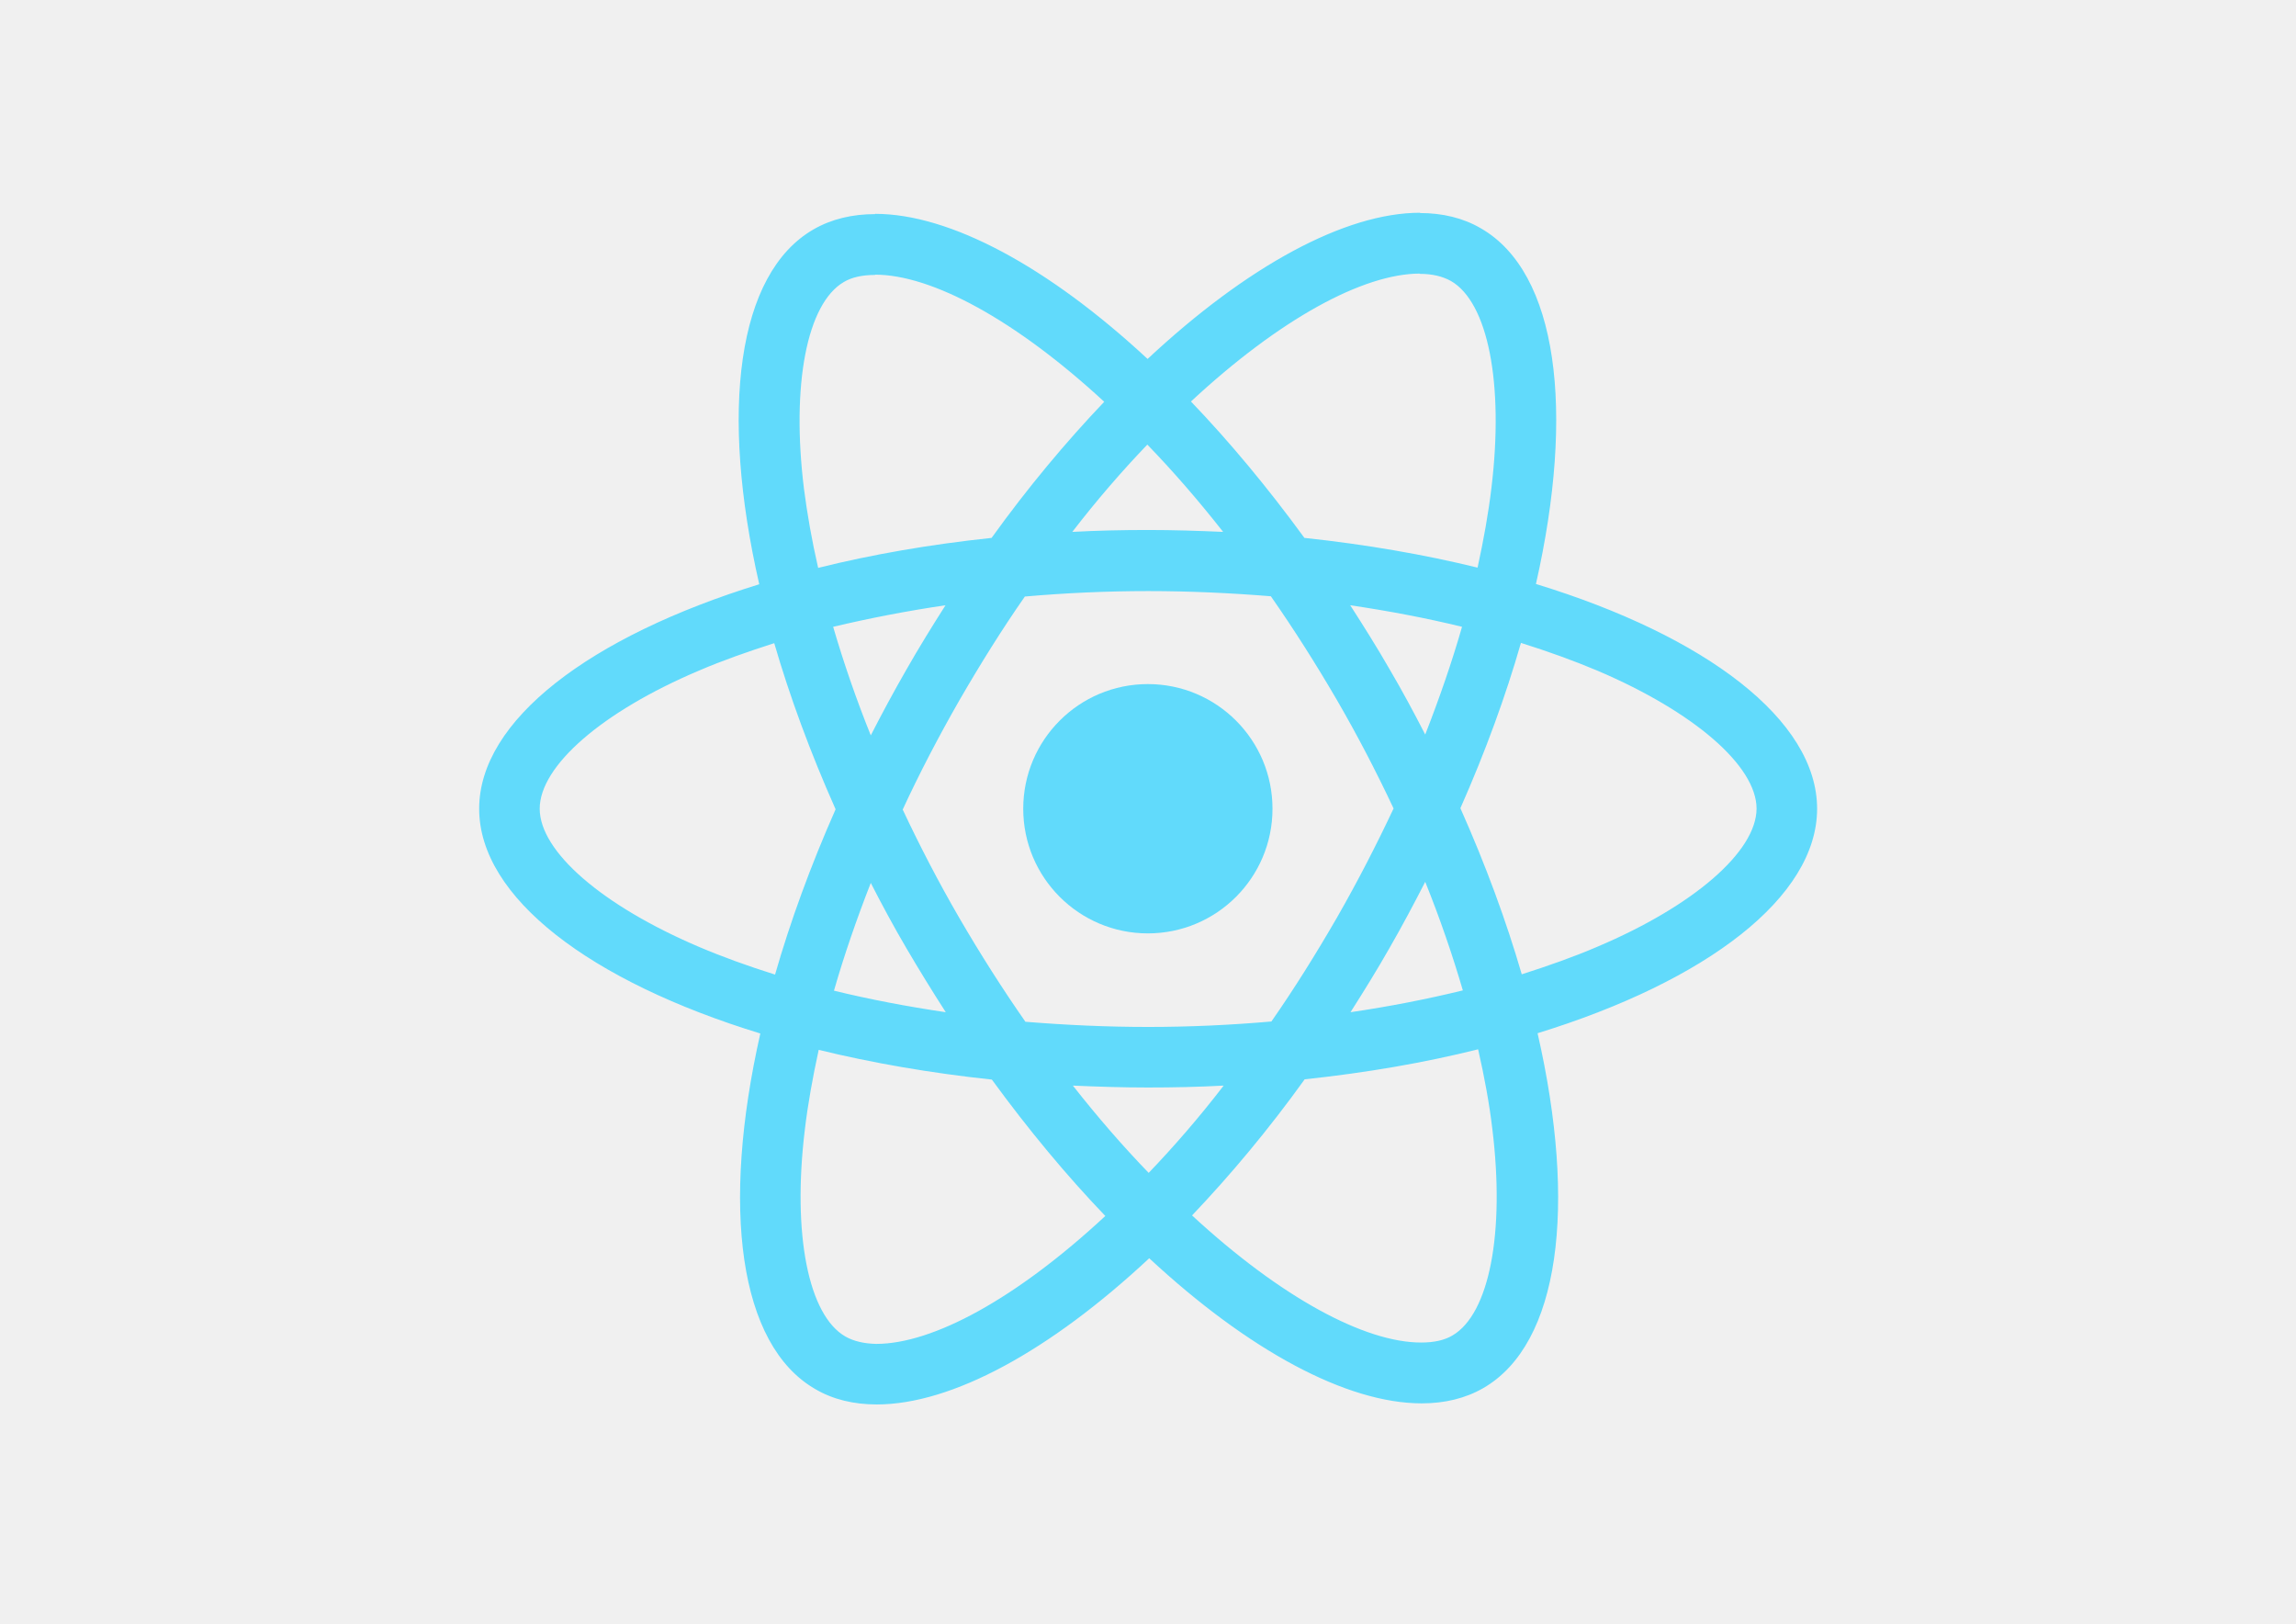
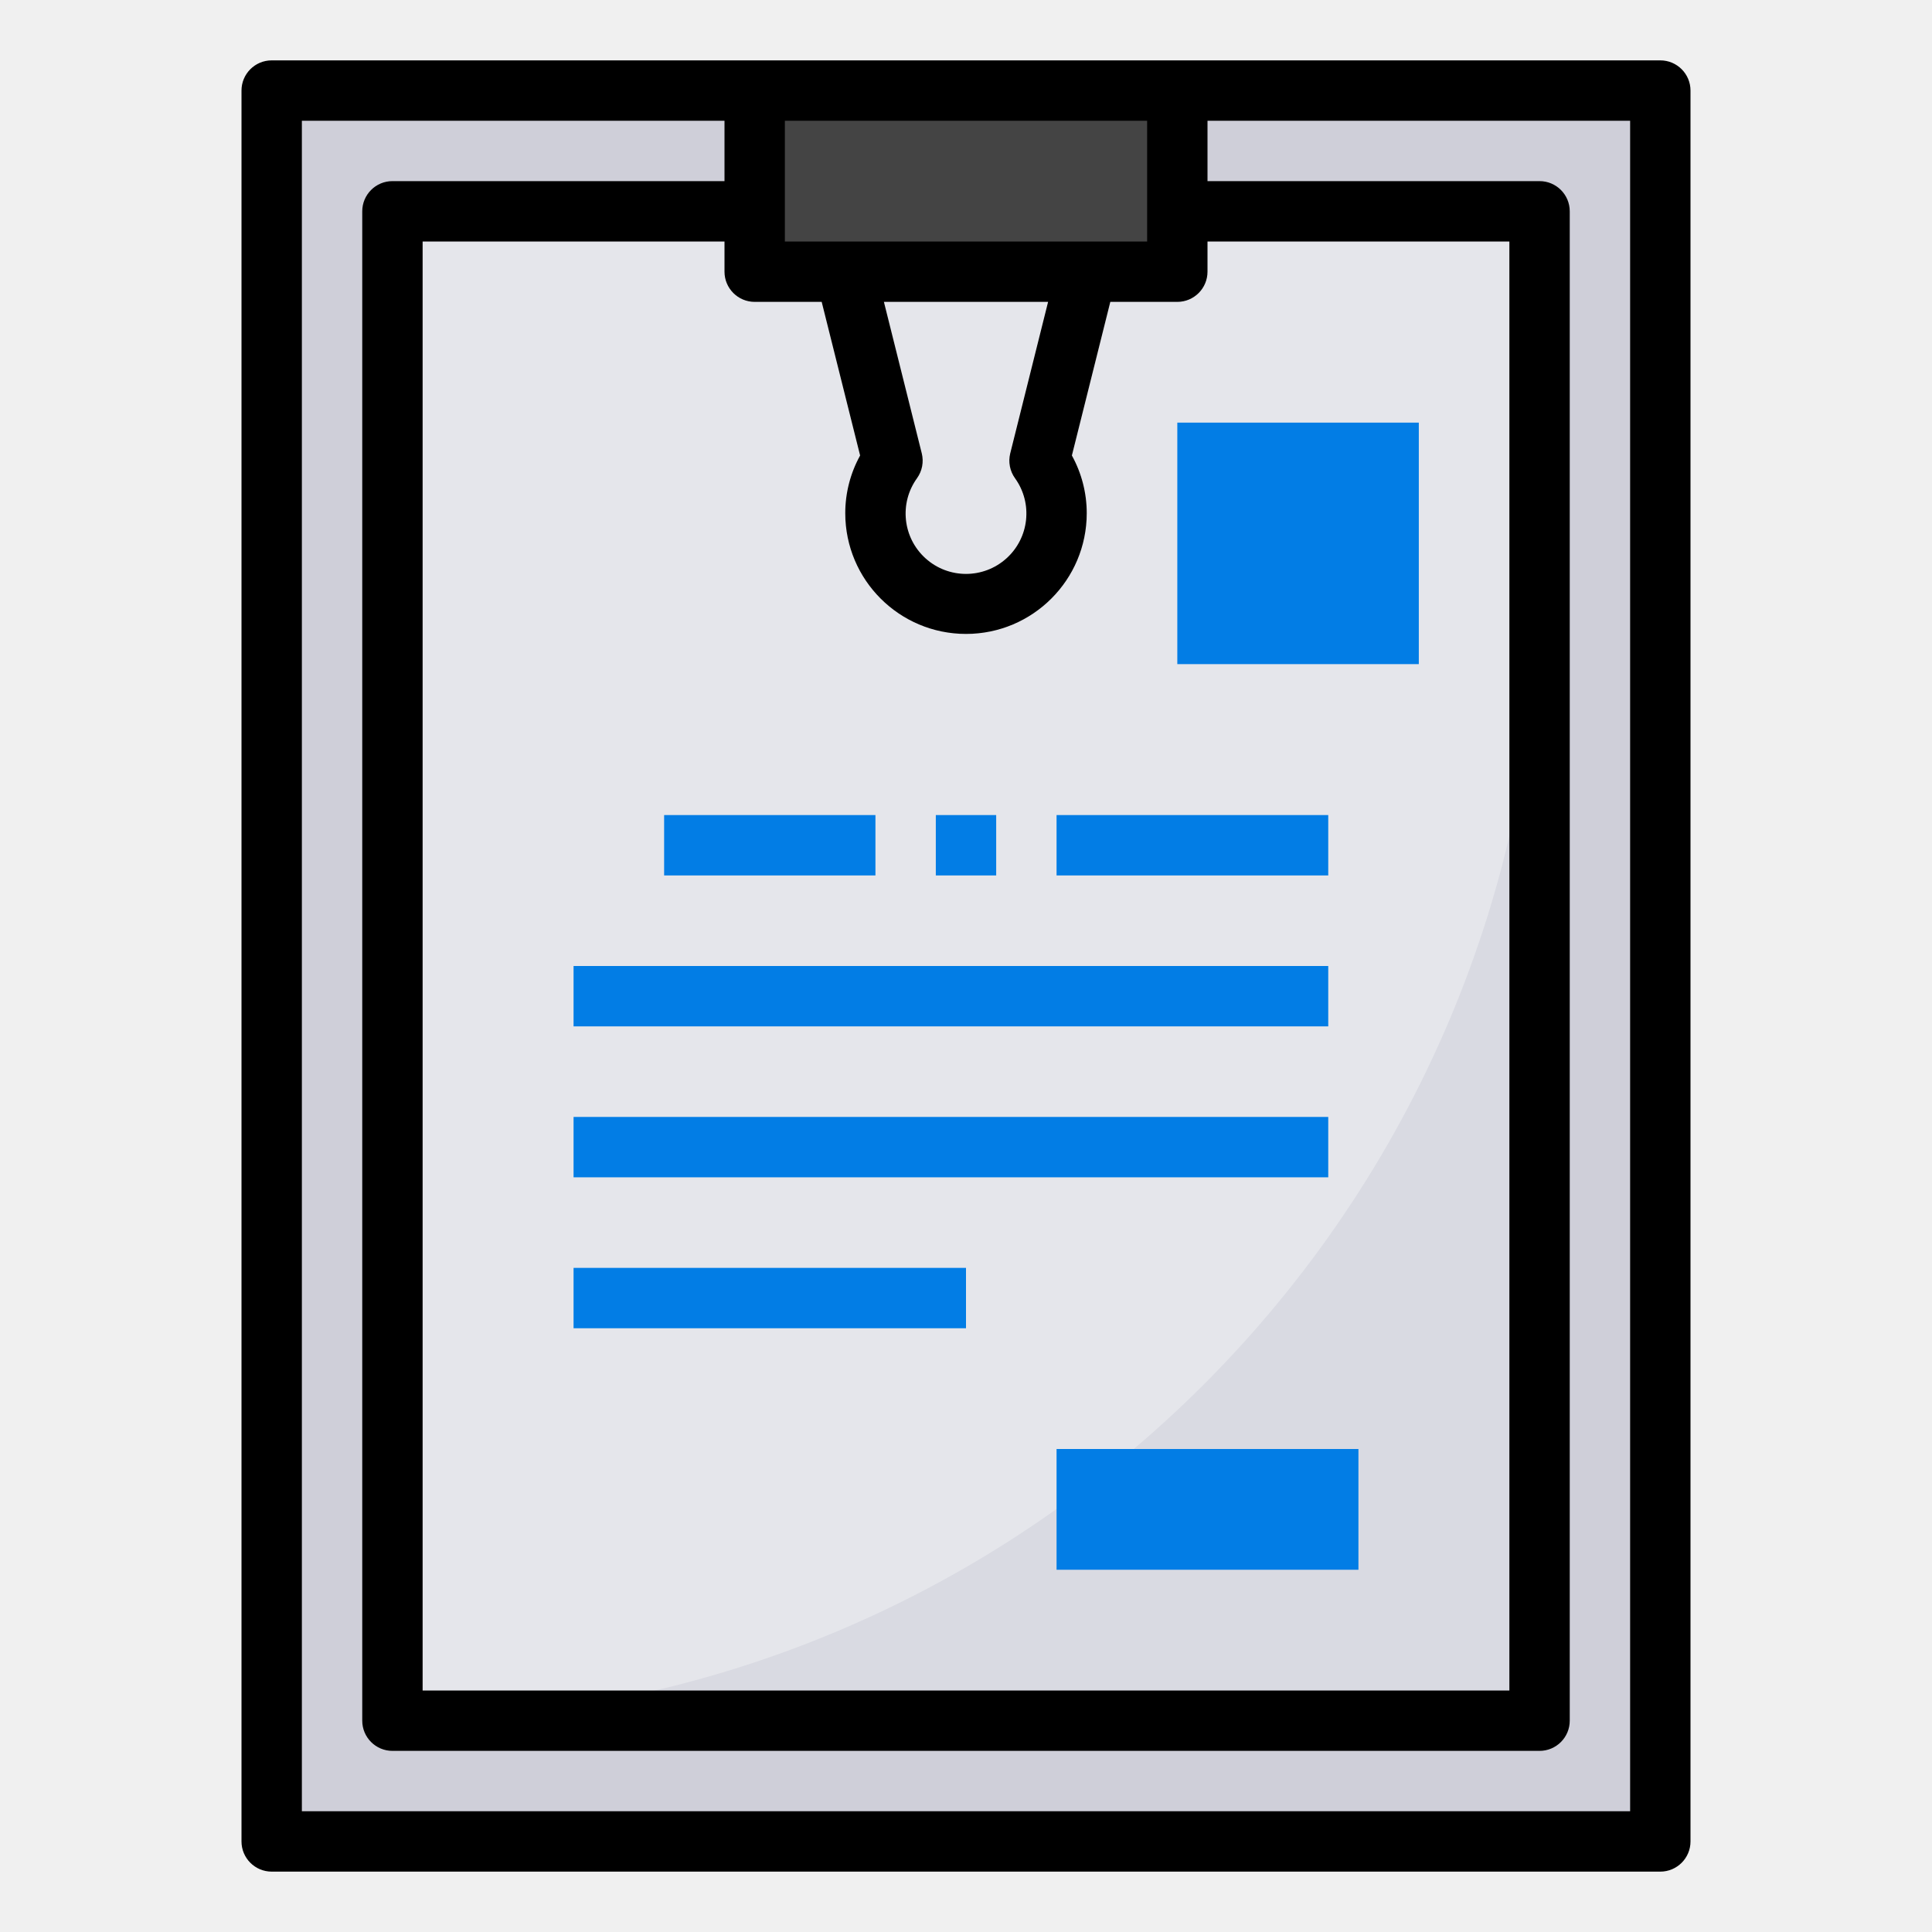
- <svg xmlns="http://www.w3.org/2000/svg" viewBox="0 0 841.9 595.3">
-   <g fill="#61DAFB">
-     <path d="M666.3 296.5c0-32.5-40.7-63.3-103.1-82.4 14.4-63.6 8-114.2-20.2-130.4-6.5-3.8-14.1-5.6-22.4-5.6v22.3c4.6 0 8.3.9 11.4 2.6 13.6 7.8 19.5 37.5 14.9 75.7-1.1 9.4-2.9 19.3-5.1 29.4-19.6-4.8-41-8.5-63.5-10.9-13.5-18.5-27.5-35.3-41.6-50 32.6-30.3 63.2-46.9 84-46.9V78c-27.5 0-63.5 19.6-99.9 53.6-36.4-33.8-72.4-53.2-99.9-53.2v22.3c20.7 0 51.4 16.5 84 46.6-14 14.7-28 31.4-41.3 49.9-22.6 2.4-44 6.1-63.6 11-2.3-10-4-19.7-5.2-29-4.7-38.2 1.1-67.9 14.6-75.8 3-1.8 6.9-2.6 11.5-2.6V78.5c-8.4 0-16 1.8-22.6 5.6-28.1 16.2-34.4 66.7-19.9 130.1-62.2 19.2-102.7 49.9-102.7 82.3 0 32.5 40.7 63.3 103.1 82.4-14.4 63.6-8 114.2 20.2 130.4 6.5 3.8 14.1 5.6 22.5 5.6 27.5 0 63.5-19.6 99.9-53.6 36.4 33.8 72.4 53.2 99.9 53.2 8.4 0 16-1.8 22.6-5.6 28.1-16.2 34.4-66.7 19.9-130.1 62-19.1 102.5-49.9 102.5-82.3zm-130.2-66.7c-3.7 12.9-8.3 26.2-13.5 39.5-4.1-8-8.4-16-13.1-24-4.6-8-9.5-15.8-14.4-23.4 14.2 2.1 27.9 4.7 41 7.9zm-45.8 106.5c-7.8 13.5-15.8 26.3-24.1 38.2-14.9 1.3-30 2-45.2 2-15.1 0-30.2-.7-45-1.9-8.3-11.9-16.4-24.6-24.2-38-7.6-13.1-14.5-26.4-20.8-39.8 6.2-13.4 13.2-26.8 20.7-39.9 7.8-13.5 15.8-26.3 24.1-38.2 14.9-1.3 30-2 45.2-2 15.1 0 30.2.7 45 1.9 8.3 11.9 16.4 24.6 24.2 38 7.6 13.1 14.5 26.4 20.8 39.8-6.3 13.4-13.2 26.8-20.7 39.9zm32.3-13c5.4 13.4 10 26.8 13.8 39.8-13.1 3.2-26.9 5.9-41.2 8 4.9-7.7 9.8-15.6 14.4-23.7 4.6-8 8.9-16.1 13-24.1zM421.2 430c-9.3-9.6-18.6-20.3-27.8-32 9 .4 18.2.7 27.5.7 9.4 0 18.7-.2 27.8-.7-9 11.7-18.3 22.4-27.5 32zm-74.4-58.9c-14.2-2.1-27.9-4.7-41-7.9 3.7-12.9 8.3-26.2 13.5-39.5 4.1 8 8.4 16 13.1 24 4.7 8 9.5 15.8 14.4 23.4zM420.7 163c9.3 9.6 18.6 20.3 27.8 32-9-.4-18.2-.7-27.5-.7-9.4 0-18.7.2-27.8.7 9-11.7 18.3-22.4 27.5-32zm-74 58.9c-4.9 7.7-9.8 15.6-14.4 23.7-4.6 8-8.9 16-13 24-5.4-13.4-10-26.8-13.8-39.8 13.1-3.1 26.9-5.8 41.2-7.9zm-90.5 125.2c-35.4-15.1-58.3-34.9-58.3-50.6 0-15.7 22.9-35.6 58.3-50.6 8.6-3.7 18-7 27.7-10.1 5.7 19.6 13.2 40 22.5 60.9-9.2 20.8-16.6 41.1-22.2 60.6-9.9-3.1-19.3-6.5-28-10.2zM310 490c-13.6-7.8-19.5-37.5-14.9-75.7 1.1-9.4 2.9-19.3 5.1-29.4 19.6 4.8 41 8.5 63.5 10.9 13.5 18.5 27.5 35.3 41.6 50-32.6 30.3-63.2 46.9-84 46.9-4.5-.1-8.3-1-11.3-2.7zm237.2-76.2c4.7 38.2-1.1 67.9-14.6 75.8-3 1.8-6.9 2.6-11.5 2.6-20.7 0-51.4-16.5-84-46.6 14-14.7 28-31.4 41.3-49.9 22.6-2.4 44-6.1 63.6-11 2.3 10.1 4.1 19.8 5.2 29.1zm38.5-66.7c-8.6 3.7-18 7-27.7 10.1-5.7-19.6-13.2-40-22.5-60.9 9.2-20.8 16.6-41.1 22.2-60.6 9.9 3.1 19.3 6.5 28.1 10.2 35.4 15.1 58.3 34.9 58.3 50.6-.1 15.7-23 35.6-58.4 50.6zM320.8 78.4z" />
-     <circle cx="420.9" cy="296.5" r="45.7" />
-     <path d="M520.5 78.1z" />
-   </g>
+ <svg xmlns="http://www.w3.org/2000/svg" id="fill" viewBox="0 0 64 64">
+   <rect height="58" style="fill:#cfcfd9" width="46" x="9" y="3" />
+   <rect height="50" style="fill:#d9dae2" width="38" x="13" y="7" />
+   <path d="M13,7H51a0,0,0,0,1,0,0V19A38,38,0,0,1,13,57h0a0,0,0,0,1,0,0V7A0,0,0,0,1,13,7Z" style="fill:#e5e6eb" />
+   <path d="M32,21a4,4,0,0,1-4-4,3.952,3.952,0,0,1,.492-1.911L26.863,8.575,28.8,8.091l1.731,6.926a1,1,0,0,1-.157.824,2,2,0,1,0,3.244,0,1,1,0,0,1-.157-.824L35.28,7.758l1.94.484-1.712,6.847A3.952,3.952,0,0,1,36,17,4,4,0,0,1,32,21Z" style="fill:#fff" />
+   <rect height="4" style="fill:#027de5" width="10" x="35" y="48" />
+   <rect height="2" style="fill:#027de5" width="7" x="22" y="27" />
+   <rect height="2" style="fill:#027de5" width="2" x="31" y="27" />
+   <rect height="2" style="fill:#027de5" width="9" x="35" y="27" />
+   <rect height="8" style="fill:#027de5" width="8" x="39" y="14" />
+   <rect height="2" style="fill:#027de5" width="25" x="19" y="32" />
+   <rect height="2" style="fill:#027de5" width="25" x="19" y="37" />
+   <rect height="2" style="fill:#027de5" width="13" x="19" y="42" />
+   <rect height="6" style="fill:#444" width="14" x="25" y="3" />
+   <path d="M55,2H9A1,1,0,0,0,8,3V61a1,1,0,0,0,1,1H55a1,1,0,0,0,1-1V3A1,1,0,0,0,55,2ZM25,10h2.219l1.273,5.089A3.952,3.952,0,0,0,28,17a4,4,0,0,0,8,0,3.952,3.952,0,0,0-.492-1.911L36.781,10H39a1,1,0,0,0,1-1V8H50V56H14V8H24V9A1,1,0,0,0,25,10Zm8.622,5.841a2,2,0,1,1-3.244,0,1,1,0,0,0,.157-.824L29.281,10h5.438l-1.254,5.017A1,1,0,0,0,33.622,15.841ZM38,8H26V4H38ZM54,60H10V4H24V6H13a1,1,0,0,0-1,1V57a1,1,0,0,0,1,1H51a1,1,0,0,0,1-1V7a1,1,0,0,0-1-1H40V4H54Z" />
</svg>
